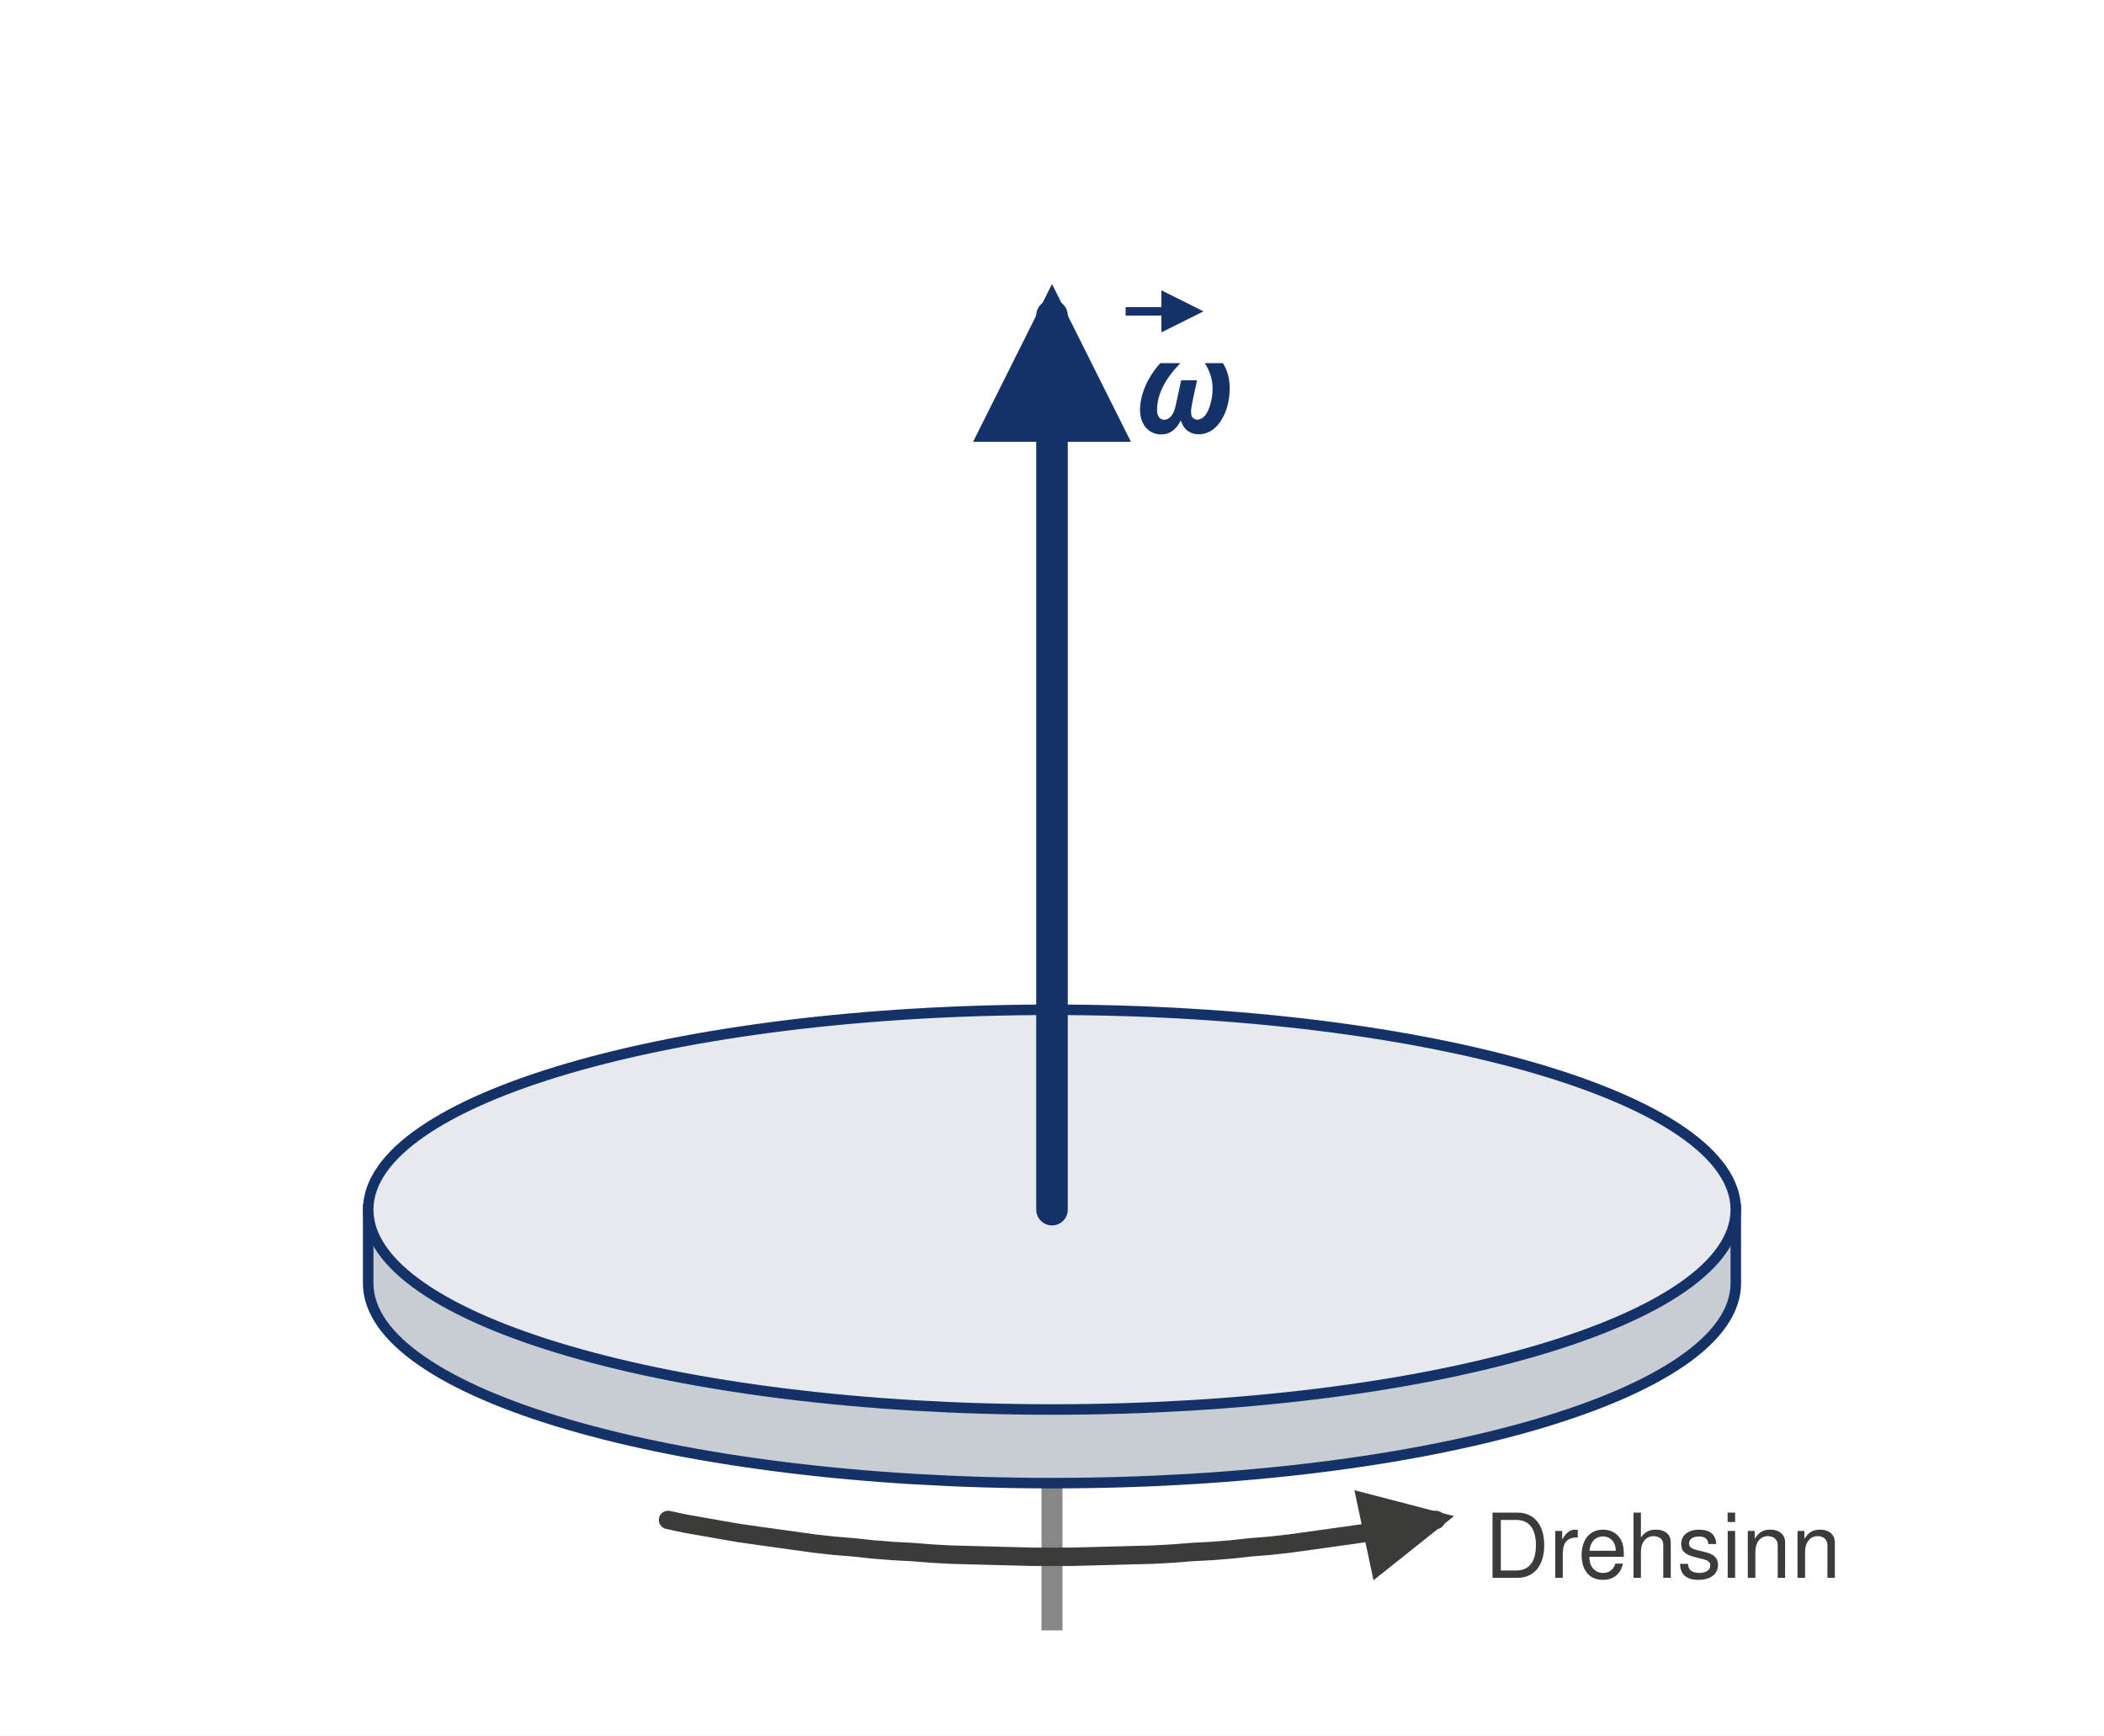
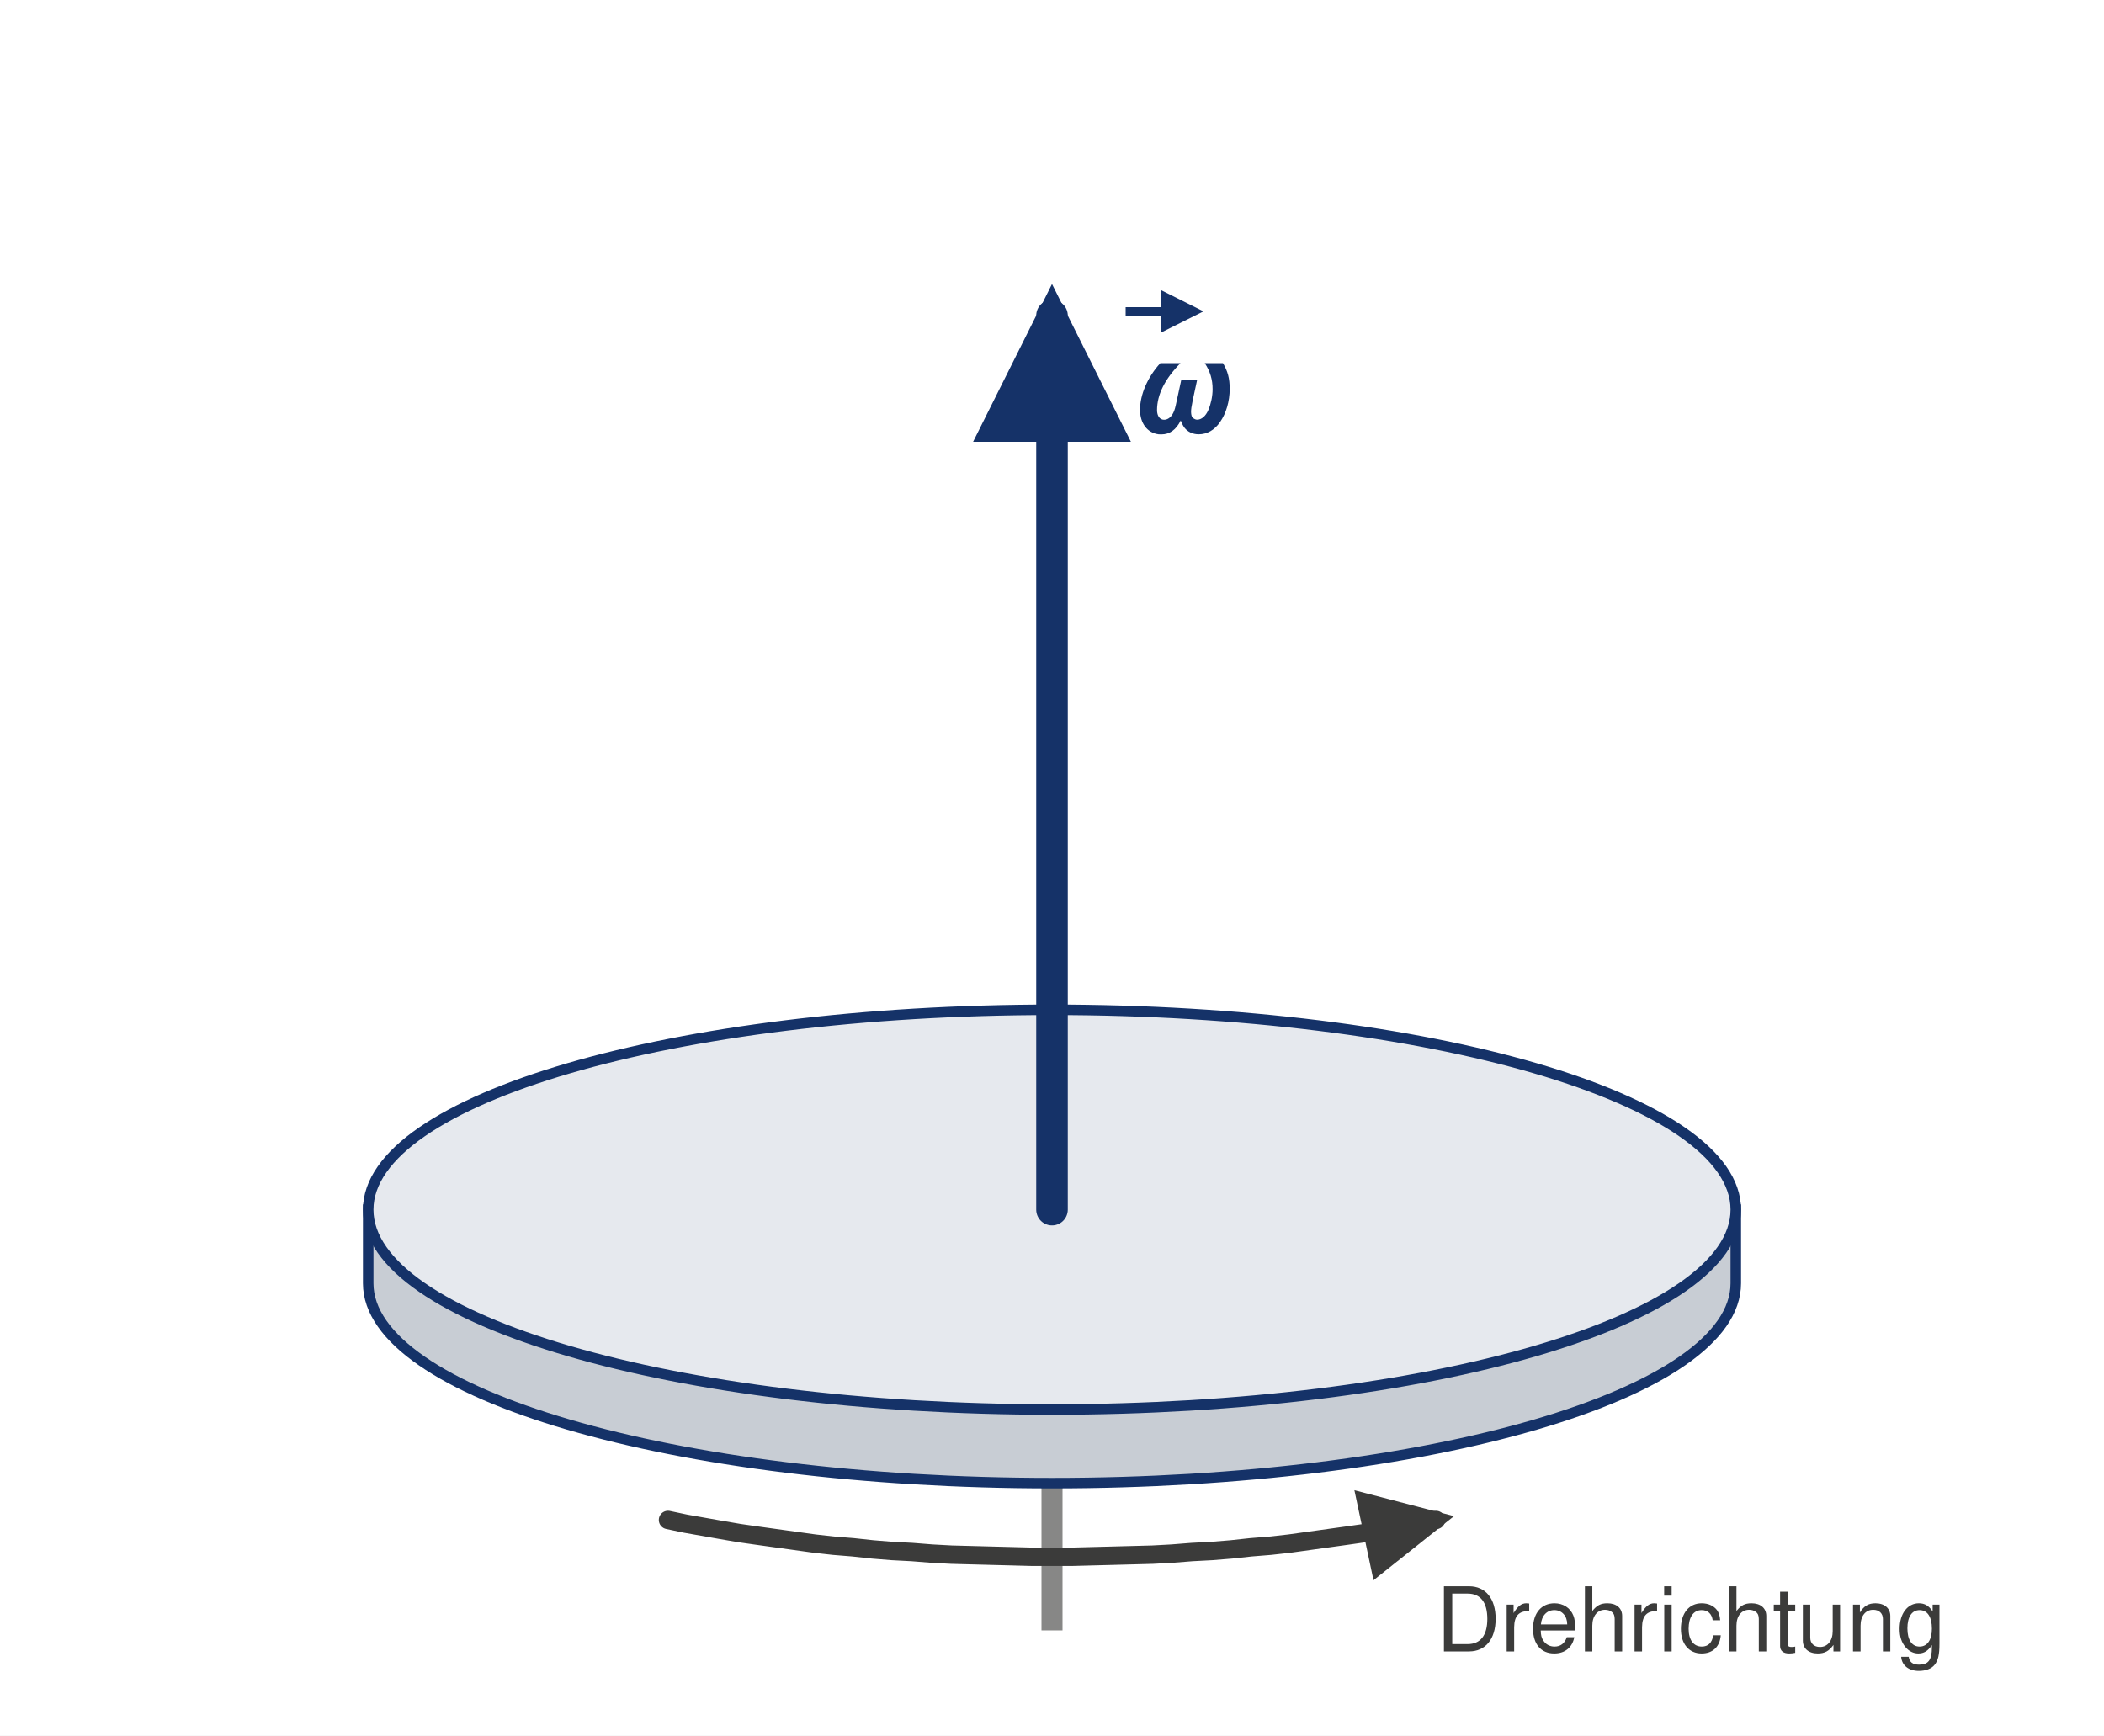
<svg xmlns="http://www.w3.org/2000/svg" viewBox="0 0 400 330" width="400" height="330">
  <defs>
    <marker id="arr-navy" viewBox="0 0 10 10" refX="8" refY="5" markerWidth="5" markerHeight="5" orient="auto-start-reverse">
      <path d="M0,0 L10,5 L0,10 z" fill="rgb(21,50,104)" />
    </marker>
    <marker id="arr-L" viewBox="0 0 10 10" refX="8" refY="5" markerWidth="5" markerHeight="5" orient="auto-start-reverse">
      <path d="M0,0 L10,5 L0,10 z" fill="rgb(0,145,200)" />
    </marker>
    <marker id="arr-D" viewBox="0 0 10 10" refX="8" refY="5" markerWidth="5" markerHeight="5" orient="auto-start-reverse">
      <path d="M0,0 L10,5 L0,10 z" fill="rgb(253,166,66)" />
    </marker>
    <marker id="arr-P" viewBox="0 0 10 10" refX="8" refY="5" markerWidth="5" markerHeight="5" orient="auto-start-reverse">
      <path d="M0,0 L10,5 L0,10 z" fill="rgb(199,13,45)" />
    </marker>
    <marker id="arr-graph" viewBox="0 0 10 10" refX="8" refY="5" markerWidth="5" markerHeight="5" orient="auto-start-reverse">
      <path d="M0,0 L10,5 L0,10 z" fill="rgb(59,59,58)" />
    </marker>
    <marker id="arr-grey" viewBox="0 0 10 10" refX="8" refY="5" markerWidth="5" markerHeight="5" orient="auto-start-reverse">
      <path d="M0,0 L10,5 L0,10 z" fill="rgb(135,135,134)" />
    </marker>
  </defs>
  <rect width="400" height="330" fill="white" />
  <line x1="200.0" y1="310.0" x2="200.0" y2="220.0" stroke="rgb(135,135,134)" stroke-width="4" />
  <path d="M70,230 L70,244 A130,38 0 0 0 330,244 L330,230 z" fill="rgb(200,205,212)" stroke="rgb(21,50,104)" stroke-width="2" />
  <ellipse cx="200" cy="230" rx="130" ry="38" fill="rgb(230,233,238)" stroke="rgb(21,50,104)" stroke-width="2" />
  <polyline points="127.0,289.0 130.3,289.7 133.7,290.3 137.1,290.9 140.6,291.5 144.1,292.0 147.7,292.5 151.3,293.0 154.9,293.5 158.5,293.9 162.2,294.2 165.9,294.6 169.6,294.9 173.4,295.1 177.2,295.4 180.9,295.6 184.7,295.7 188.5,295.8 192.4,295.9 196.2,296.0 200.0,296.0 203.8,296.0 207.6,295.9 211.5,295.8 215.3,295.7 219.1,295.6 222.8,295.4 226.6,295.1 230.4,294.9 234.1,294.6 237.8,294.2 241.5,293.9 245.1,293.5 248.7,293.0 252.3,292.5 255.9,292.0 259.4,291.5 262.9,290.9 266.3,290.3 269.7,289.7 273.0,289.0" fill="none" stroke="rgb(59,59,58)" stroke-width="3.5" marker-end="url(#arr-graph)" stroke-linejoin="round" stroke-linecap="round" opacity="1" />
  <line x1="200.0" y1="230.0" x2="200.0" y2="60.0" stroke="rgb(21,50,104)" stroke-width="6" stroke-linecap="round" marker-end="url(#arr-navy)" />
  <text x="214.0" y="82.0" fill="rgb(21,50,104)" font-size="24" font-style="italic" font-weight="bold" text-anchor="start" font-family="Helvetica, Arial, sans-serif">ω</text>
  <line x1="214.0" y1="59.2" x2="227.2" y2="59.2" stroke="rgb(21,50,104)" stroke-width="1.6" marker-end="url(#arr-navy)" />
-   <text x="350.0" y="300.0" fill="rgb(59,59,58)" font-size="17" font-style="normal" font-weight="normal" text-anchor="end" font-family="Helvetica, Arial, sans-serif">Drehsinn</text>
+   <text x="370.0" y="314.0" fill="rgb(59,59,58)" font-size="17" font-style="normal" font-weight="normal" text-anchor="end" font-family="Helvetica, Arial, sans-serif">Drehrichtung</text>
</svg>
